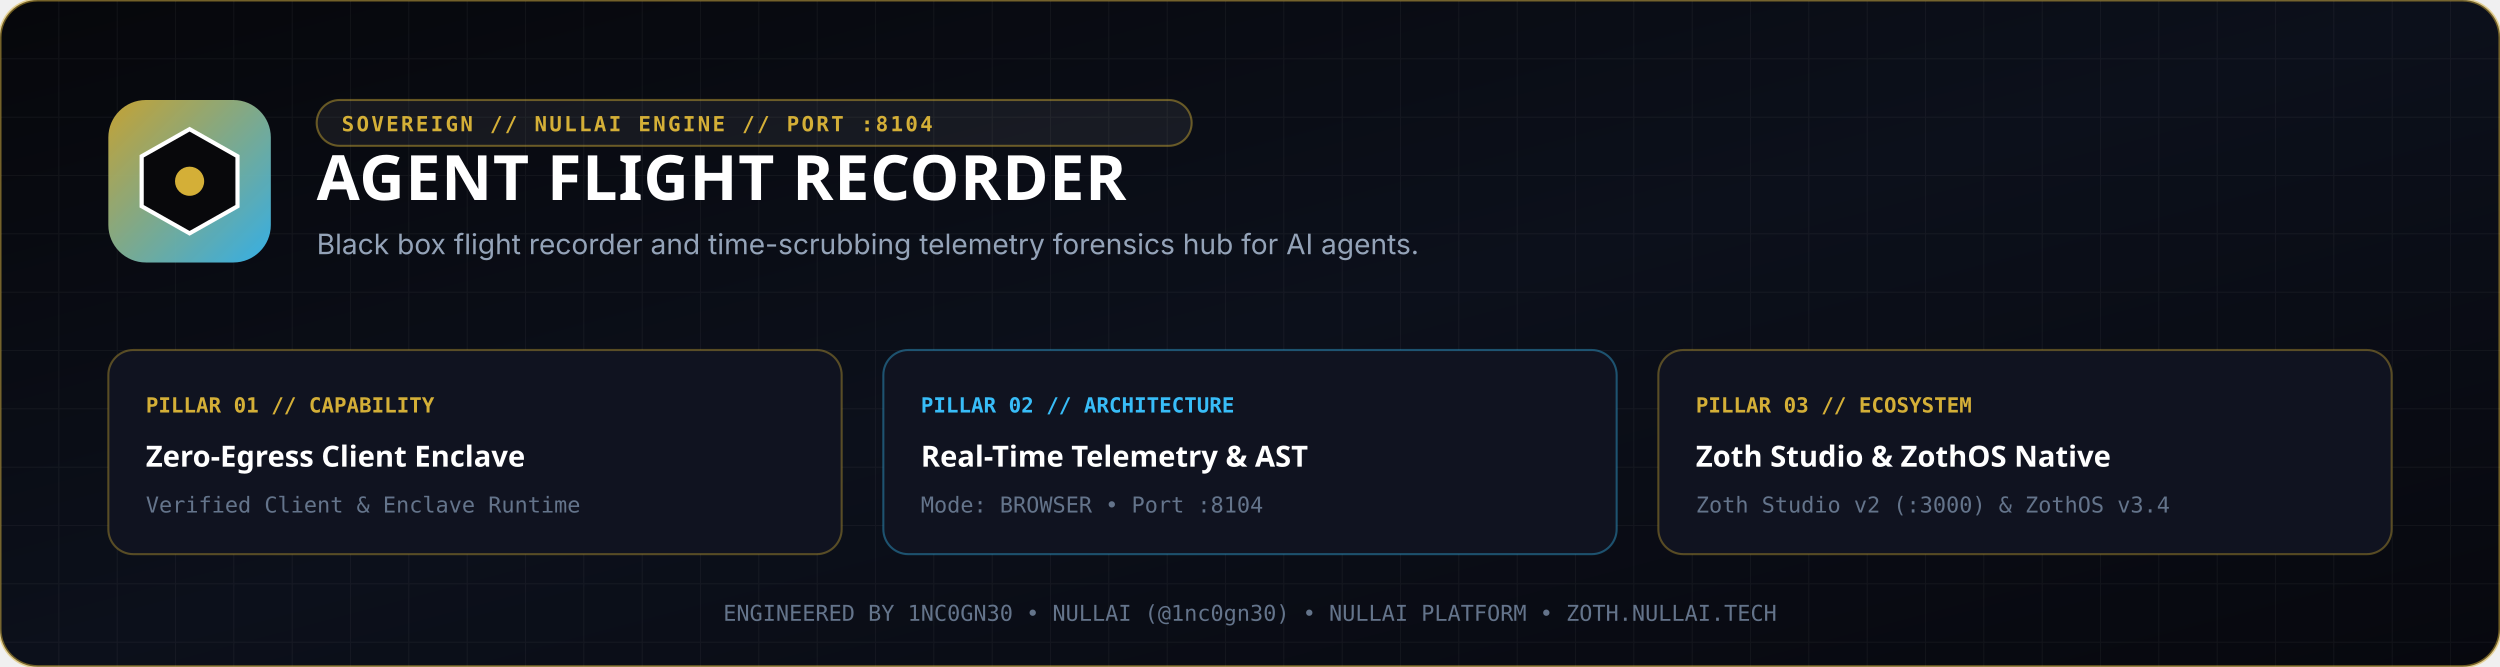
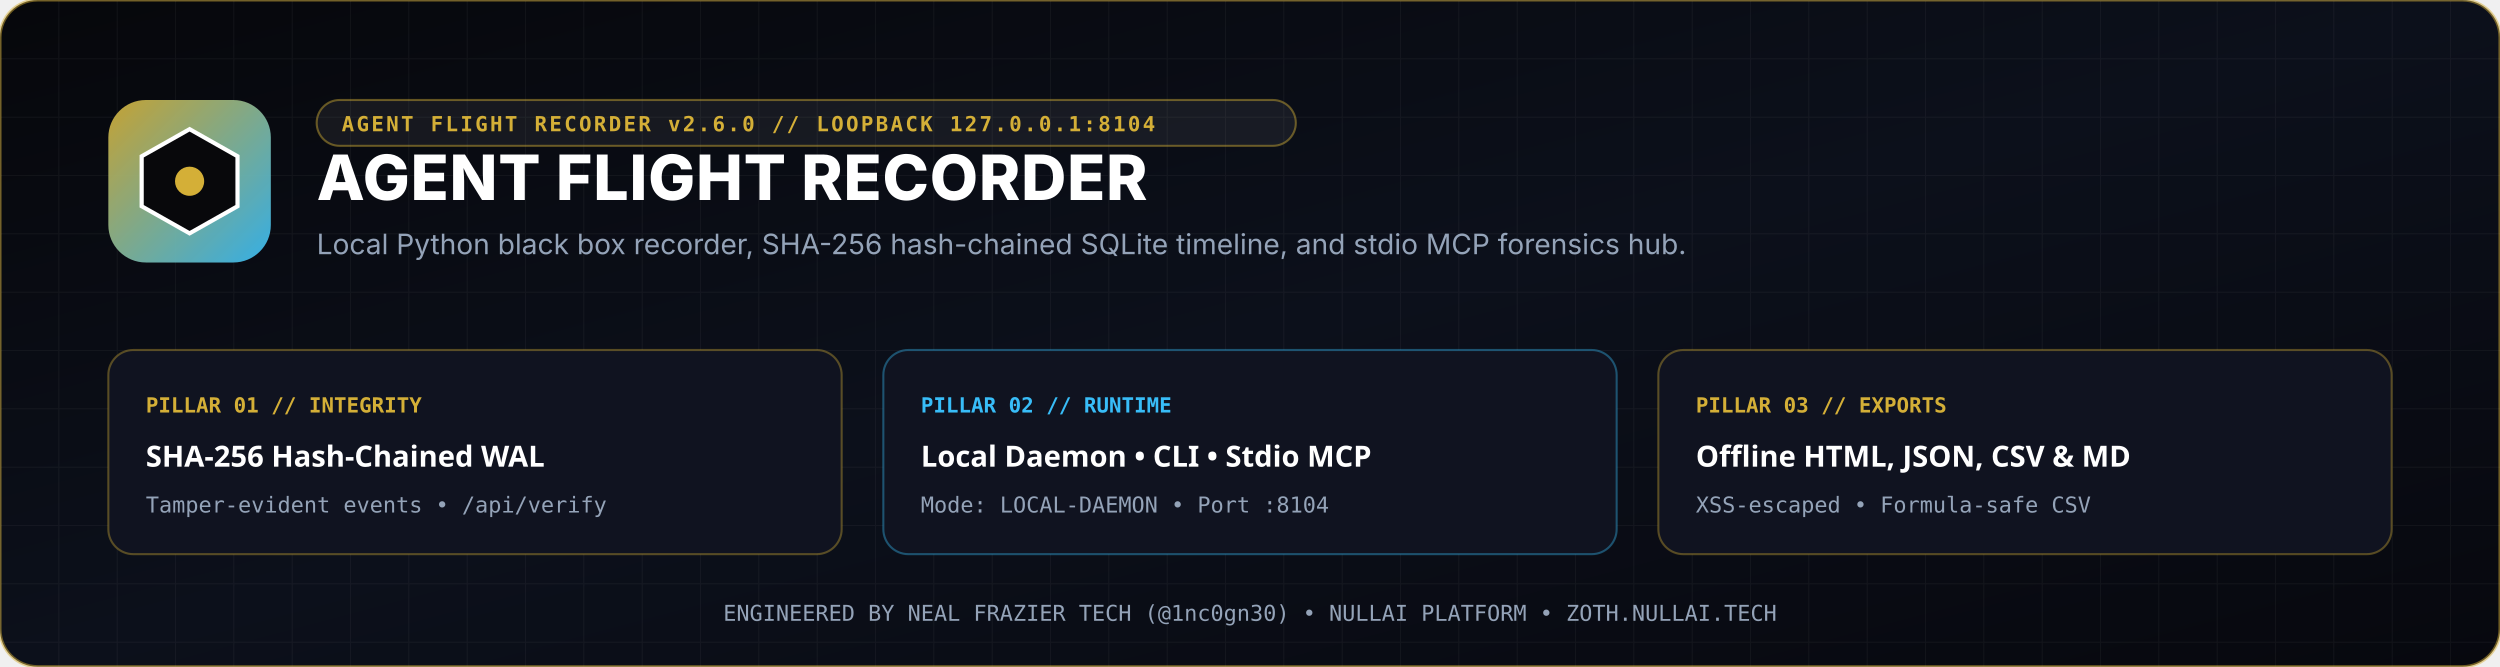
<svg xmlns="http://www.w3.org/2000/svg" viewBox="0 0 1200 320" width="100%" height="100%">
  <defs>
    <linearGradient id="bg" x1="0%" y1="0%" x2="100%" y2="100%">
      <stop offset="0%" stop-color="#06070B" />
      <stop offset="50%" stop-color="#0C101B" />
      <stop offset="100%" stop-color="#07080E" />
    </linearGradient>
    <linearGradient id="accent" x1="0%" y1="0%" x2="100%" y2="100%">
      <stop offset="0%" stop-color="#D4AF37" />
      <stop offset="100%" stop-color="#38BDF8" />
    </linearGradient>
    <pattern id="grid" width="28" height="28" patternUnits="userSpaceOnUse">
      <path d="M 28 0 L 0 0 0 28" fill="none" stroke="rgba(255,255,255,0.04)" stroke-width="1" />
    </pattern>
  </defs>
  <rect width="1200" height="320" rx="18" fill="url(#bg)" stroke="#D4AF37" stroke-opacity="0.5" stroke-width="1.5" />
  <rect width="1200" height="320" rx="18" fill="url(#grid)" />
  <g transform="translate(52, 48)">
    <rect width="78" height="78" rx="18" fill="url(#accent)" opacity="0.92" />
    <polygon points="39,14 62,27 62,51 39,64 16,51 16,27" fill="#08080B" stroke="#FFFFFF" stroke-width="2" />
    <circle cx="39" cy="39" r="7" fill="#D4AF37" />
  </g>
  <g transform="translate(152, 62)">
-     <rect x="0" y="-14" width="420" height="22" rx="11" fill="rgba(255,255,255,0.06)" stroke="#D4AF37" stroke-opacity="0.45" />
-     <text x="12" y="1" fill="#D4AF37" font-family="JetBrains Mono, monospace" font-size="10" font-weight="700" letter-spacing="1.1">SOVEREIGN // NULLAI ENGINE // PORT :8104</text>
-     <text x="0" y="34" fill="#FFFFFF" font-family="Syne, Space Grotesk, sans-serif" font-size="30" font-weight="800" letter-spacing="0.4">AGENT FLIGHT RECORDER</text>
-     <text x="0" y="60" fill="#94A3B8" font-family="Inter, sans-serif" font-size="13.5">Black box flight recorder and time-scrubbing telemetry forensics hub for AI agents.</text>
+     <rect x="0" y="-14" width="470" height="22" rx="11" fill="rgba(255,255,255,0.06)" stroke="#D4AF37" stroke-opacity="0.45" />
+     <text x="12" y="1" fill="#D4AF37" font-family="ui-monospace, monospace" font-size="10" font-weight="700" letter-spacing="1.1">AGENT FLIGHT RECORDER v2.6.0 // LOOPBACK 127.0.0.1:8104</text>
+     <text x="0" y="34" fill="#FFFFFF" font-family="system-ui, -apple-system, sans-serif" font-size="30" font-weight="800" letter-spacing="0.4">AGENT FLIGHT RECORDER</text>
+     <text x="0" y="60" fill="#94A3B8" font-family="system-ui, -apple-system, sans-serif" font-size="13.5">Local Python black box recorder, SHA-256 hash-chained SQLite timeline, and stdio MCP forensics hub.</text>
  </g>
  <g transform="translate(52, 168)">
    <rect x="0" y="0" width="352" height="98" rx="12" fill="#101320" stroke="#D4AF37" stroke-opacity="0.38" />
-     <text x="18" y="30" fill="#D4AF37" font-family="JetBrains Mono, monospace" font-size="10" font-weight="700">PILLAR 01 // CAPABILITY</text>
-     <text x="18" y="56" fill="#FFFFFF" font-family="Space Grotesk, sans-serif" font-size="14" font-weight="700">Zero-Egress Client Enclave</text>
-     <text x="18" y="78" fill="#64748B" font-family="JetBrains Mono, monospace" font-size="10.5">Verified Client &amp; Enclave Runtime</text>
+     <text x="18" y="30" fill="#D4AF37" font-family="ui-monospace, monospace" font-size="10" font-weight="700">PILLAR 01 // INTEGRITY</text>
+     <text x="18" y="56" fill="#FFFFFF" font-family="system-ui, sans-serif" font-size="14" font-weight="700">SHA-256 Hash-Chained WAL</text>
+     <text x="18" y="78" fill="#94A3B8" font-family="ui-monospace, monospace" font-size="10.5">Tamper-evident events • /api/verify</text>
    <rect x="372" y="0" width="352" height="98" rx="12" fill="#101320" stroke="#38BDF8" stroke-opacity="0.38" />
-     <text x="390" y="30" fill="#38BDF8" font-family="JetBrains Mono, monospace" font-size="10" font-weight="700">PILLAR 02 // ARCHITECTURE</text>
-     <text x="390" y="56" fill="#FFFFFF" font-family="Space Grotesk, sans-serif" font-size="14" font-weight="700">Real-Time Telemetry &amp; AST</text>
-     <text x="390" y="78" fill="#64748B" font-family="JetBrains Mono, monospace" font-size="10.5">Mode: BROWSER • Port :8104</text>
+     <text x="390" y="30" fill="#38BDF8" font-family="ui-monospace, monospace" font-size="10" font-weight="700">PILLAR 02 // RUNTIME</text>
+     <text x="390" y="56" fill="#FFFFFF" font-family="system-ui, sans-serif" font-size="14" font-weight="700">Local Daemon • CLI • Stdio MCP</text>
+     <text x="390" y="78" fill="#94A3B8" font-family="ui-monospace, monospace" font-size="10.5">Mode: LOCAL-DAEMON • Port :8104</text>
    <rect x="744" y="0" width="352" height="98" rx="12" fill="#101320" stroke="#D4AF37" stroke-opacity="0.38" />
-     <text x="762" y="30" fill="#D4AF37" font-family="JetBrains Mono, monospace" font-size="10" font-weight="700">PILLAR 03 // ECOSYSTEM</text>
-     <text x="762" y="56" fill="#FFFFFF" font-family="Space Grotesk, sans-serif" font-size="14" font-weight="700">Zoth Studio &amp; ZothOS Native</text>
-     <text x="762" y="78" fill="#64748B" font-family="JetBrains Mono, monospace" font-size="10.5">Zoth Studio v2 (:3000) &amp; ZothOS v3.4</text>
+     <text x="762" y="30" fill="#D4AF37" font-family="ui-monospace, monospace" font-size="10" font-weight="700">PILLAR 03 // EXPORTS</text>
+     <text x="762" y="56" fill="#FFFFFF" font-family="system-ui, sans-serif" font-size="14" font-weight="700">Offline HTML, JSON, CSV &amp; MD</text>
+     <text x="762" y="78" fill="#94A3B8" font-family="ui-monospace, monospace" font-size="10.5">XSS-escaped • Formula-safe CSV</text>
  </g>
-   <text x="600" y="298" text-anchor="middle" fill="#64748B" font-family="JetBrains Mono, monospace" font-size="10.5">
-     ENGINEERED BY 1NC0GN30 • NULLAI (@1nc0gn30)  •  NULLAI PLATFORM  •  ZOTH.NULLAI.TECH
+   <text x="600" y="298" text-anchor="middle" fill="#94A3B8" font-family="ui-monospace, monospace" font-size="10.5">
+     ENGINEERED BY NEAL FRAZIER TECH (@1nc0gn30)  •  NULLAI PLATFORM  •  ZOTH.NULLAI.TECH
  </text>
</svg>
